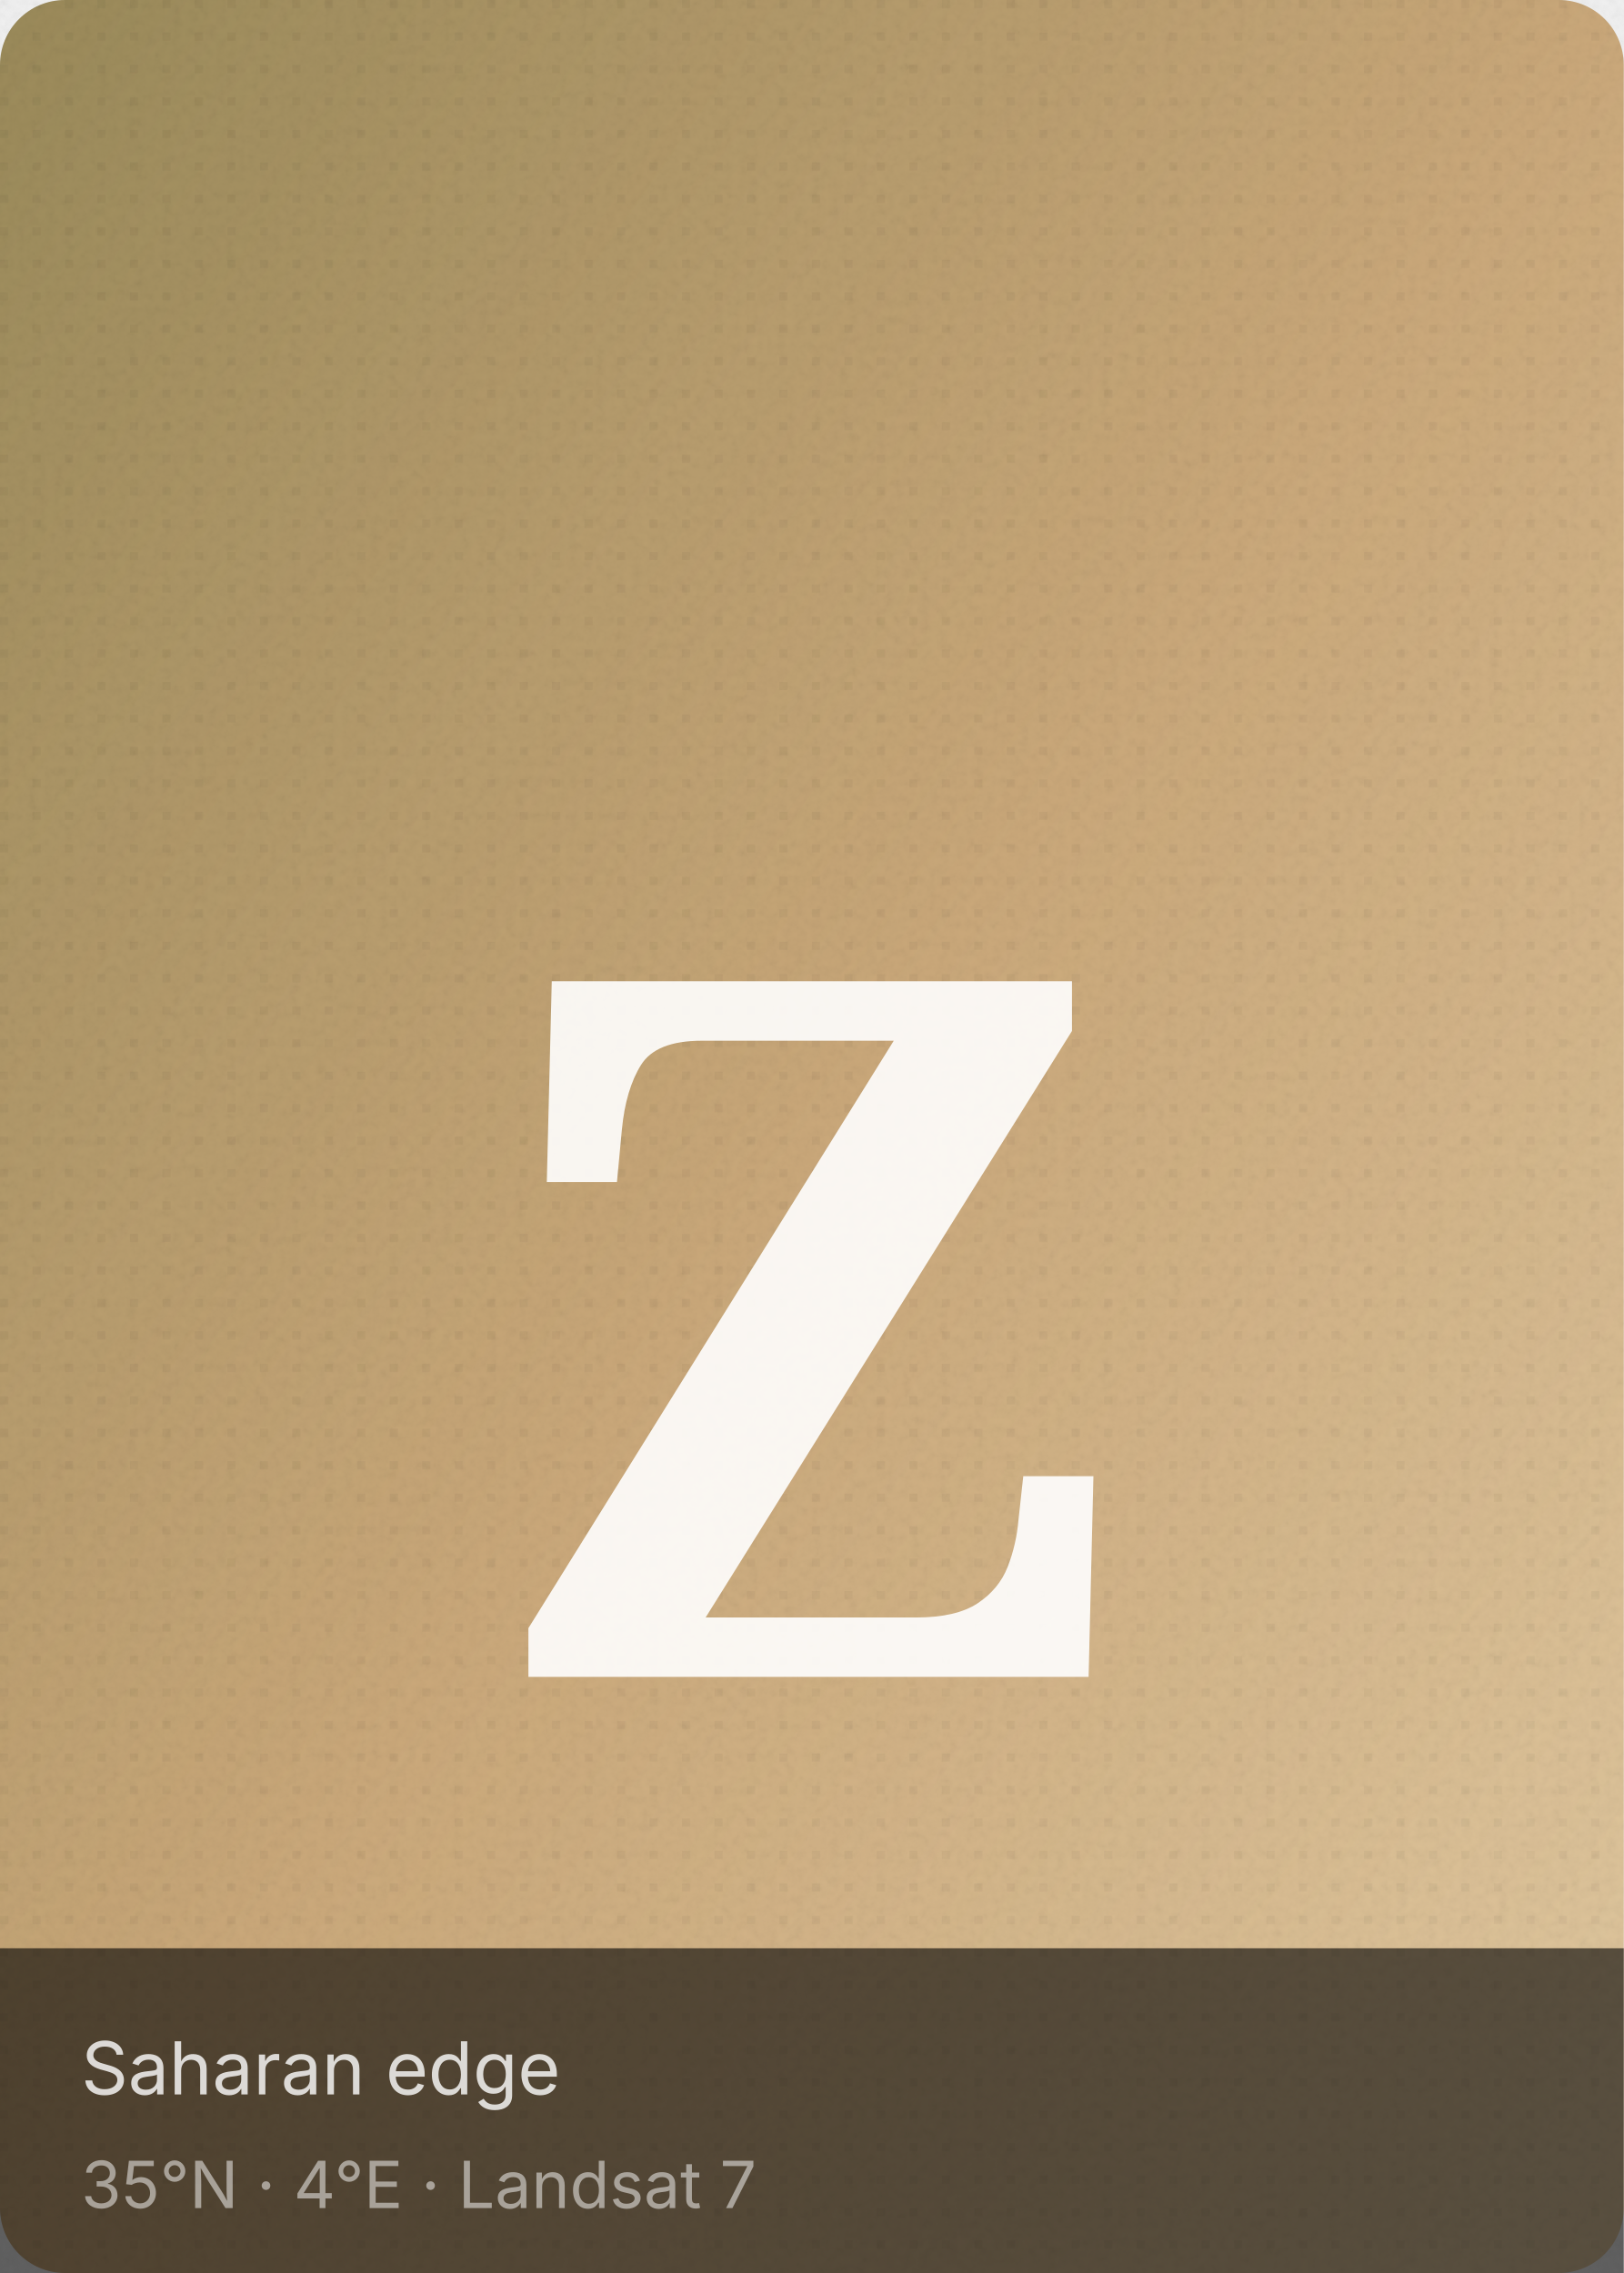
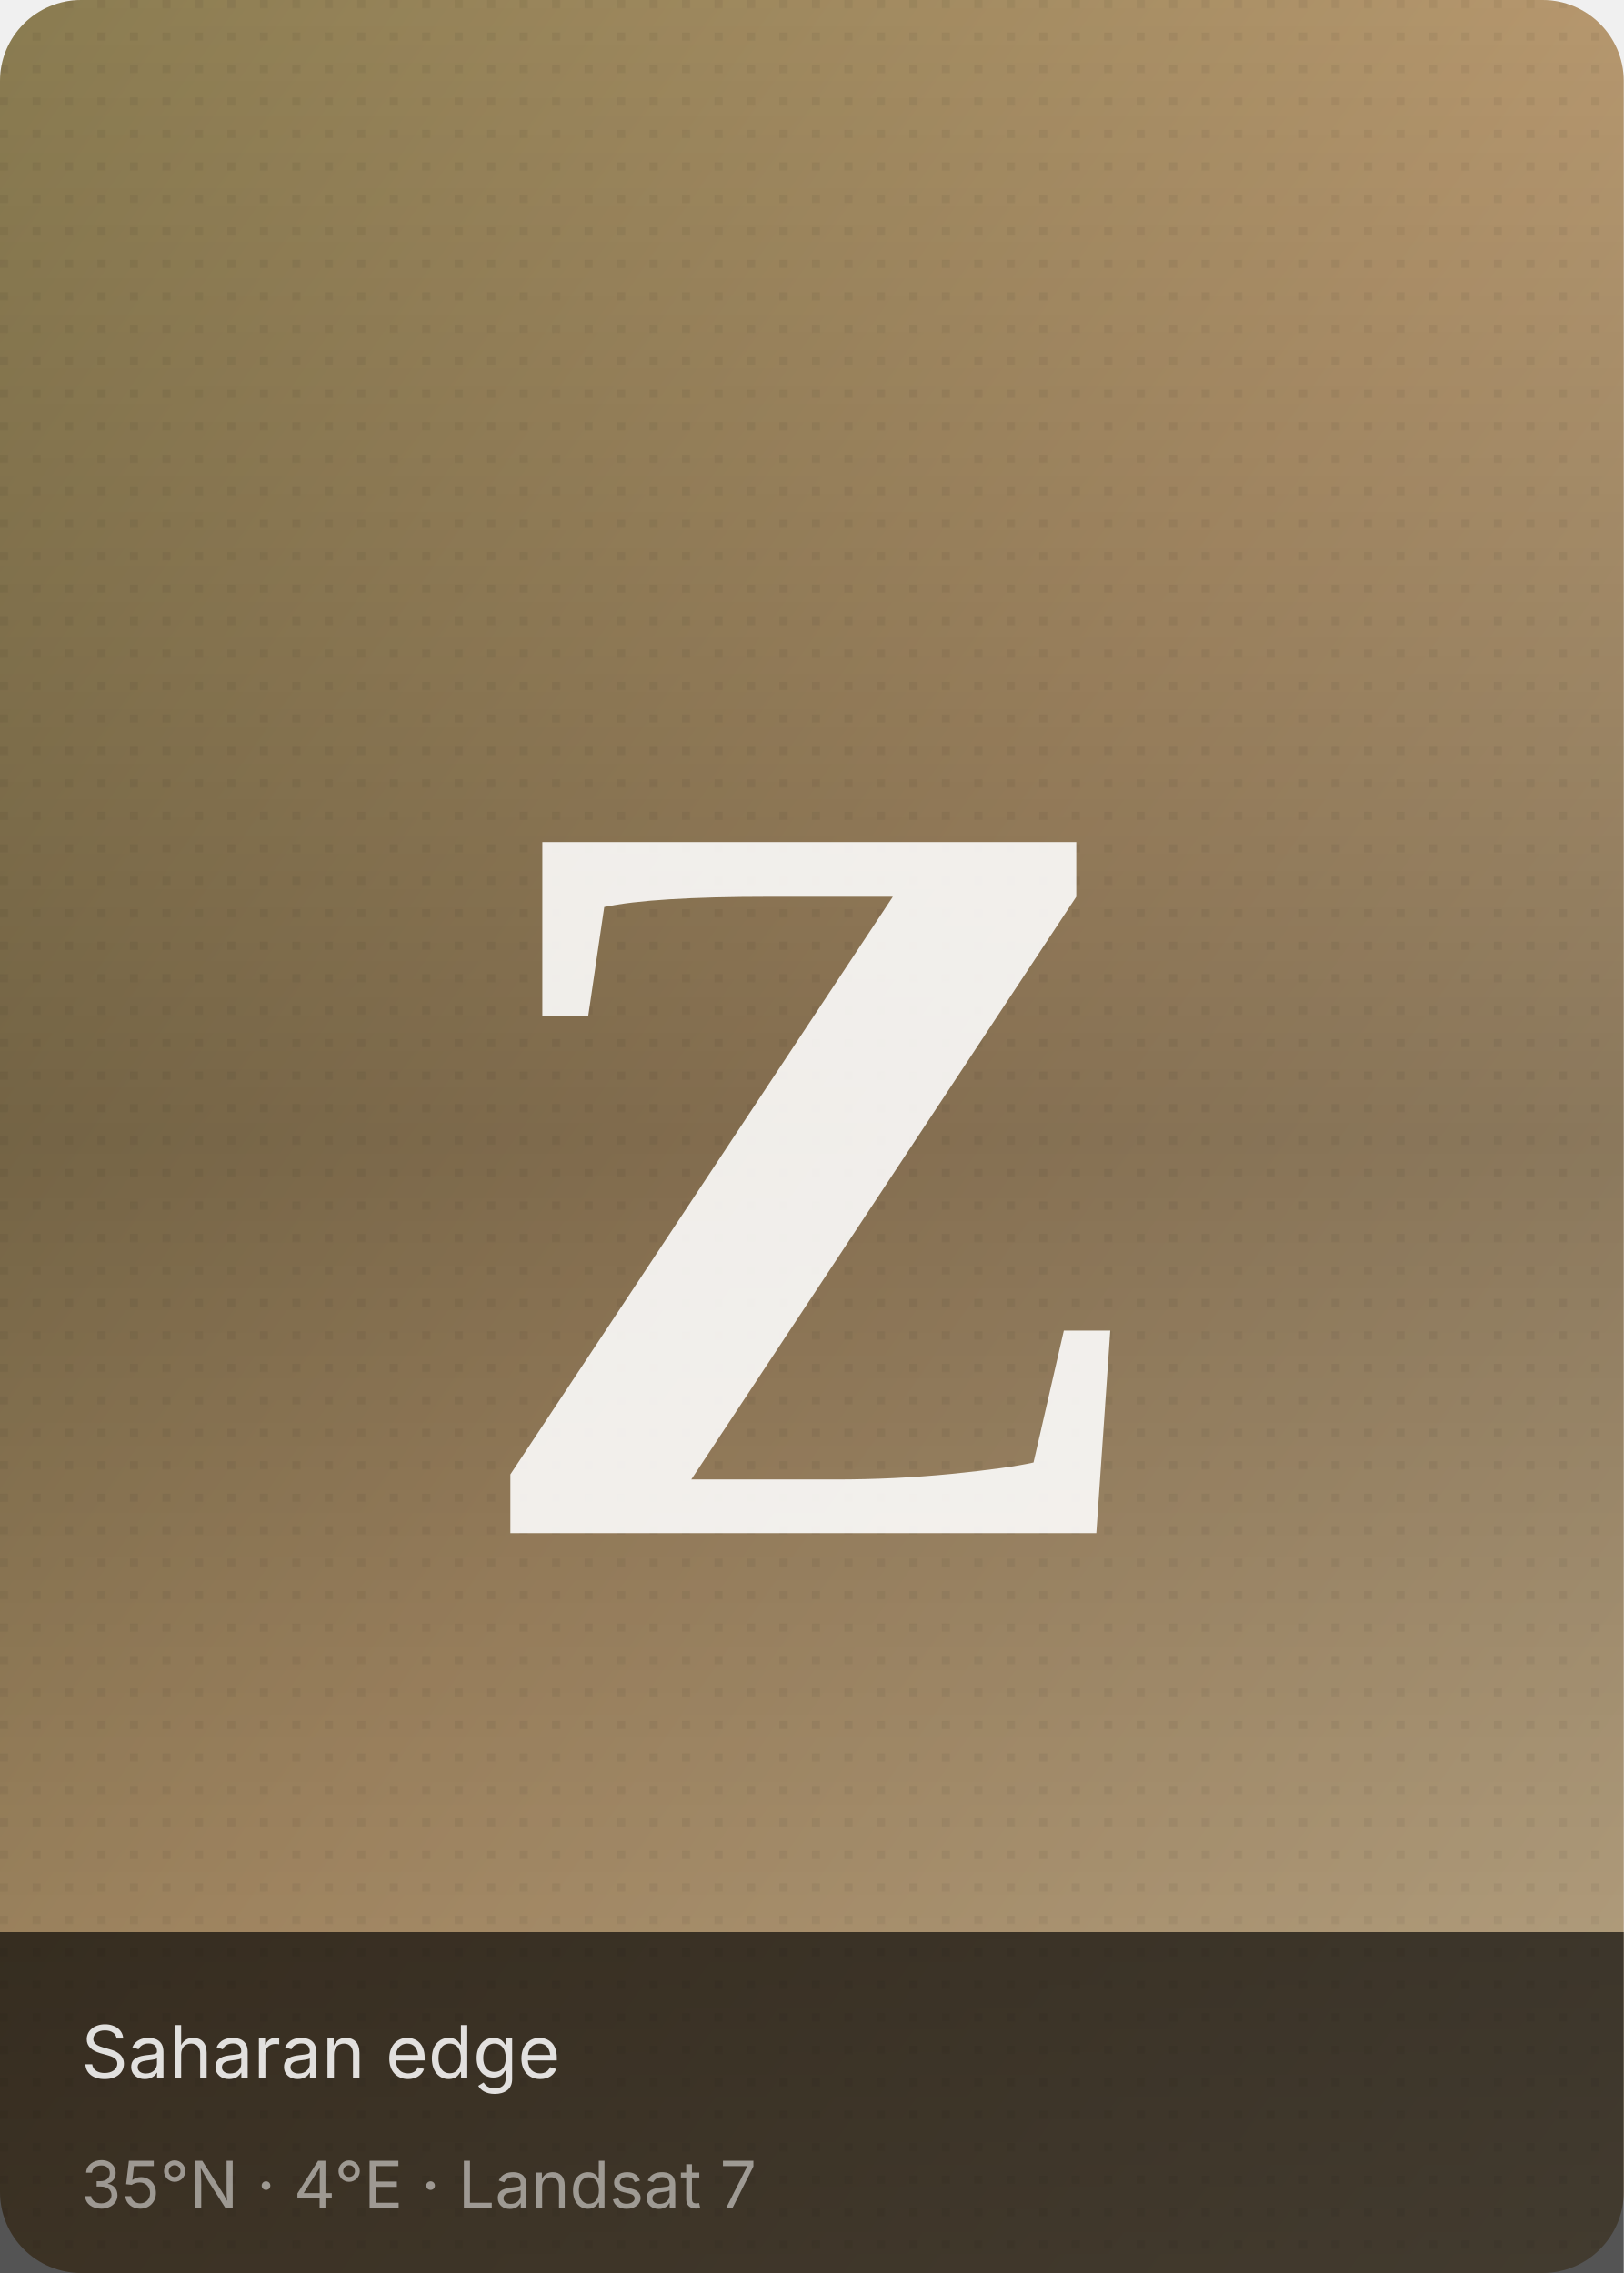
<svg xmlns="http://www.w3.org/2000/svg" width="200" height="280" viewBox="0 0 200 280">
  <defs>
-     <linearGradient id="bg" x1="0" y1="0" x2="1" y2="1">
+     <linearGradient id="gz2" x1="0" y1="0" x2="1" y2="1">
      <stop offset="0%" stop-color="#9a8a5a" />
      <stop offset="50%" stop-color="#caa87a" />
      <stop offset="100%" stop-color="#e0c8a0" />
    </linearGradient>
-     <pattern id="grid" width="4" height="4" patternUnits="userSpaceOnUse">
+     <pattern id="pz2" width="4" height="4" patternUnits="userSpaceOnUse">
      <rect width="4" height="4" fill="none" />
-       <rect width="1" height="1" fill="rgba(0,0,0,0.04)" />
+       <rect width="1" height="1" fill="rgba(0,0,0,0.05)" />
    </pattern>
-     <filter id="noise">
-       <feTurbulence type="fractalNoise" baseFrequency="0.9" numOctaves="4" seed="914" />
-       <feColorMatrix type="saturate" values="0" />
-       <feBlend in="SourceGraphic" mode="multiply" result="blend" />
-     </filter>
+     <linearGradient id="ovz2" x1="0" y1="0" x2="0" y2="1">
+       <stop offset="0%" stop-color="rgba(0,0,0,0.1)" />
+       <stop offset="50%" stop-color="rgba(0,0,0,0.35)" />
+       <stop offset="100%" stop-color="rgba(0,0,0,0.15)" />
+     </linearGradient>
  </defs>
-   <rect width="200" height="280" rx="8" fill="url(#bg)" />
-   <rect width="200" height="280" rx="8" fill="url(#grid)" />
-   <rect width="200" height="280" rx="8" fill="url(#bg)" filter="url(#noise)" opacity="0.15" />
-   <text x="100" y="160" text-anchor="middle" dominant-baseline="central" font-family="Georgia, serif" font-size="120" font-weight="bold" fill="white" style="text-shadow: 0 4px 20px rgba(0,0,0,0.5)" opacity="0.9">Z</text>
-   <rect x="0" y="240" width="200" height="40" rx="0" fill="rgba(0,0,0,0.6)" />
-   <text x="10" y="258" font-family="-apple-system, sans-serif" font-size="9" fill="rgba(255,255,255,0.8)">Saharan edge</text>
-   <text x="10" y="272" font-family="-apple-system, sans-serif" font-size="8" fill="rgba(255,255,255,0.5)">35°N · 4°E · Landsat 7</text>
+   <rect width="200" height="280" rx="10" fill="url(#gz2)" />
+   <rect width="200" height="280" rx="10" fill="url(#pz2)" />
+   <rect width="200" height="280" rx="10" fill="url(#ovz2)" />
+   <text x="100" y="145" text-anchor="middle" dominant-baseline="central" font-family="Georgia, 'Times New Roman', serif" font-size="130" font-weight="bold" fill="white" opacity="0.88" style="text-shadow:0 4px 24px rgba(0,0,0,0.5)">Z</text>
+   <rect x="0" y="238" width="200" height="42" rx="0" fill="rgba(0,0,0,0.65)" />
+   <text x="10" y="256" font-family="-apple-system,BlinkMacSystemFont,sans-serif" font-size="9" fill="rgba(255,255,255,0.85)">Saharan edge</text>
+   <text x="10" y="272" font-family="-apple-system,BlinkMacSystemFont,sans-serif" font-size="8" fill="rgba(255,255,255,0.5)">35°N · 4°E · Landsat 7</text>
</svg>
